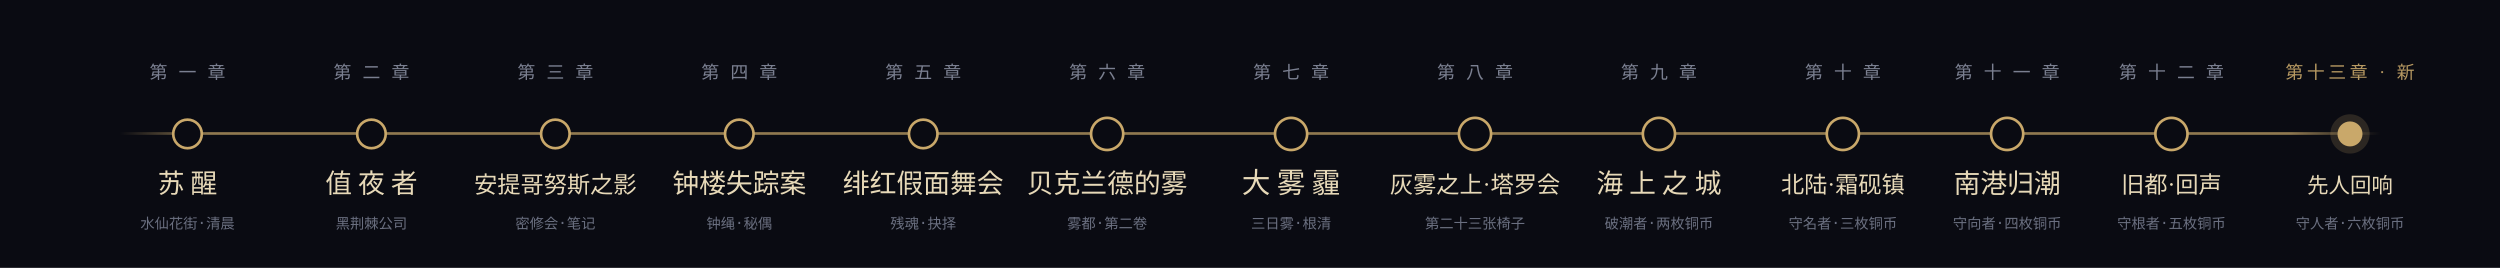
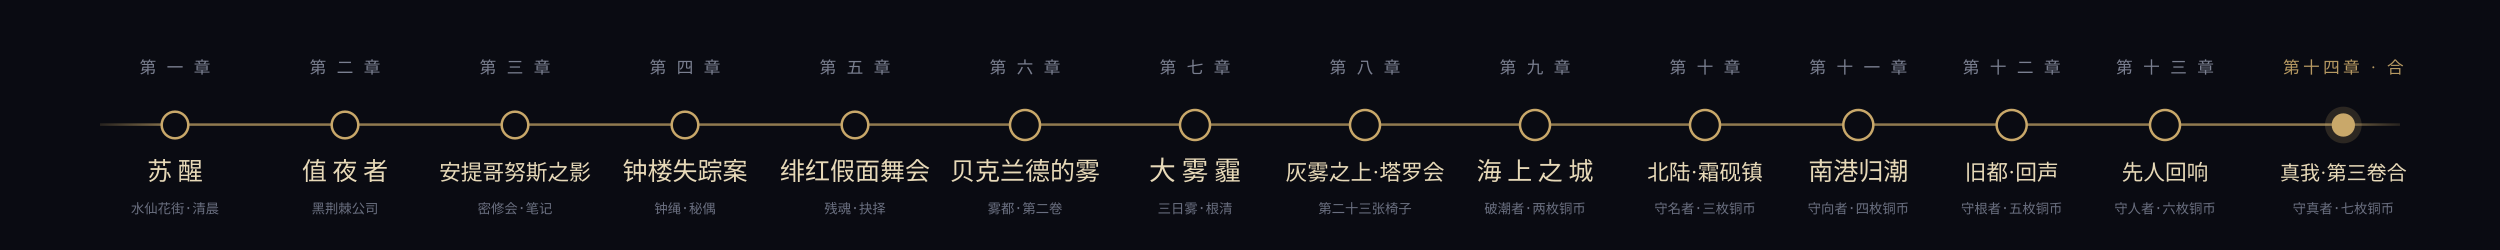
- <svg xmlns="http://www.w3.org/2000/svg" viewBox="0 0 1400 150" width="100%" role="img" aria-label="十三章剧情脉络：苏醒、值夜者、安提哥努斯之影、钟楼失踪案、绯红假面舞会、贝克兰德的雾、大雾霾、灰雾之上·塔罗会、海上之城、北陆·霜砚镇、南港归潮、旧都·回声、灰原骨冢·先人回响">
+ <svg xmlns="http://www.w3.org/2000/svg" viewBox="0 0 1500 150" width="100%" role="img" aria-label="十四章剧情脉络：苏醒、值夜者、安提哥努斯之影、钟楼失踪案、绯红假面舞会、贝克兰德的雾、大雾霾、灰雾之上·塔罗会、海上之城、北陆·霜砚镇、南港归潮、旧都·回声、灰原骨冢·先人回响、灰雾深处·真我">
  <defs>
    <linearGradient id="line" x1="0" y1="0" x2="1" y2="0">
      <stop offset="0" stop-color="#c9a86a" stop-opacity="0" />
      <stop offset="0.04" stop-color="#c9a86a" stop-opacity="0.7" />
      <stop offset="0.96" stop-color="#c9a86a" stop-opacity="0.7" />
      <stop offset="1" stop-color="#c9a86a" stop-opacity="0" />
    </linearGradient>
  </defs>
-   <rect width="1400" height="150" fill="#0a0b12" />
-   <rect x="60" y="74" width="1280" height="1.5" fill="url(#line)" />
+   <rect width="1500" height="150" fill="#0a0b12" />
+   <rect x="60" y="74" width="1380" height="1.5" fill="url(#line)" />
  <g font-family="Georgia, 'Times New Roman', serif" text-rendering="geometricPrecision">
    <circle cx="105" cy="75" r="8" fill="#0a0b12" stroke="#c9a86a" stroke-width="1.5" />
    <text x="105" y="44" text-anchor="middle" font-size="10" letter-spacing="2" fill="#7a7f90">第 一 章</text>
    <text x="105" y="108" text-anchor="middle" font-size="15" fill="#e7d9b8">苏 醒</text>
    <text x="105" y="128" text-anchor="middle" font-family="ui-monospace, Menlo, monospace" font-size="8" fill="#6a6f80">水仙花街·清晨</text>
-     <circle cx="208" cy="75" r="8" fill="#0a0b12" stroke="#c9a86a" stroke-width="1.5" />
-     <text x="208" y="44" text-anchor="middle" font-size="10" letter-spacing="2" fill="#7a7f90">第 二 章</text>
-     <text x="208" y="108" text-anchor="middle" font-size="15" fill="#e7d9b8">值 夜 者</text>
-     <text x="208" y="128" text-anchor="middle" font-family="ui-monospace, Menlo, monospace" font-size="8" fill="#6a6f80">黑荆棘公司</text>
-     <circle cx="311" cy="75" r="8" fill="#0a0b12" stroke="#c9a86a" stroke-width="1.5" />
-     <text x="311" y="44" text-anchor="middle" font-size="10" letter-spacing="2" fill="#7a7f90">第 三 章</text>
-     <text x="311" y="108" text-anchor="middle" font-size="13" fill="#e7d9b8">安提哥努斯之影</text>
-     <text x="311" y="128" text-anchor="middle" font-family="ui-monospace, Menlo, monospace" font-size="8" fill="#6a6f80">密修会·笔记</text>
-     <circle cx="414" cy="75" r="8" fill="#0a0b12" stroke="#c9a86a" stroke-width="1.5" />
-     <text x="414" y="44" text-anchor="middle" font-size="10" letter-spacing="2" fill="#7a7f90">第 四 章</text>
-     <text x="414" y="108" text-anchor="middle" font-size="15" fill="#e7d9b8">钟楼失踪案</text>
-     <text x="414" y="128" text-anchor="middle" font-family="ui-monospace, Menlo, monospace" font-size="8" fill="#6a6f80">钟绳·秘偶</text>
-     <circle cx="517" cy="75" r="8" fill="#0a0b12" stroke="#c9a86a" stroke-width="1.5" />
-     <text x="517" y="44" text-anchor="middle" font-size="10" letter-spacing="2" fill="#7a7f90">第 五 章</text>
-     <text x="517" y="108" text-anchor="middle" font-size="15" fill="#e7d9b8">绯红假面舞会</text>
-     <text x="517" y="128" text-anchor="middle" font-family="ui-monospace, Menlo, monospace" font-size="8" fill="#6a6f80">残魂·抉择</text>
-     <circle cx="620" cy="75" r="9" fill="#0a0b12" stroke="#c9a86a" stroke-width="1.5" />
-     <text x="620" y="44" text-anchor="middle" font-size="10" letter-spacing="2" fill="#7a7f90">第 六 章</text>
-     <text x="620" y="108" text-anchor="middle" font-size="15" fill="#e7d9b8">贝克兰德的雾</text>
-     <text x="620" y="128" text-anchor="middle" font-family="ui-monospace, Menlo, monospace" font-size="8" fill="#6a6f80">雾都·第二卷</text>
-     <circle cx="723" cy="75" r="9" fill="#0a0b12" stroke="#c9a86a" stroke-width="1.5" />
-     <text x="723" y="44" text-anchor="middle" font-size="10" letter-spacing="2" fill="#7a7f90">第 七 章</text>
-     <text x="723" y="108" text-anchor="middle" font-size="16" fill="#e7d9b8">大 雾 霾</text>
-     <text x="723" y="128" text-anchor="middle" font-family="ui-monospace, Menlo, monospace" font-size="8" fill="#6a6f80">三日雾·根清</text>
-     <circle cx="826" cy="75" r="9" fill="#0a0b12" stroke="#c9a86a" stroke-width="1.5" />
-     <text x="826" y="44" text-anchor="middle" font-size="10" letter-spacing="2" fill="#7a7f90">第 八 章</text>
-     <text x="826" y="108" text-anchor="middle" font-size="13" fill="#e7d9b8">灰雾之上·塔罗会</text>
-     <text x="826" y="128" text-anchor="middle" font-family="ui-monospace, Menlo, monospace" font-size="8" fill="#6a6f80">第二十三张椅子</text>
-     <circle cx="929" cy="75" r="9" fill="#0a0b12" stroke="#c9a86a" stroke-width="1.5" />
-     <text x="929" y="44" text-anchor="middle" font-size="10" letter-spacing="2" fill="#7a7f90">第 九 章</text>
-     <text x="929" y="108" text-anchor="middle" font-size="15" fill="#e7d9b8">海 上 之 城</text>
-     <text x="929" y="128" text-anchor="middle" font-family="ui-monospace, Menlo, monospace" font-size="8" fill="#6a6f80">破潮者·两枚铜币</text>
-     <circle cx="1032" cy="75" r="9" fill="#0a0b12" stroke="#c9a86a" stroke-width="1.5" />
-     <text x="1032" y="44" text-anchor="middle" font-size="10" letter-spacing="2" fill="#7a7f90">第 十 章</text>
-     <text x="1032" y="108" text-anchor="middle" font-size="13" fill="#e7d9b8">北陆·霜砚镇</text>
-     <text x="1032" y="128" text-anchor="middle" font-family="ui-monospace, Menlo, monospace" font-size="8" fill="#6a6f80">守名者·三枚铜币</text>
-     <circle cx="1124" cy="75" r="9" fill="#0a0b12" stroke="#c9a86a" stroke-width="1.5" />
-     <text x="1124" y="44" text-anchor="middle" font-size="10" letter-spacing="2" fill="#7a7f90">第 十 一 章</text>
-     <text x="1124" y="108" text-anchor="middle" font-size="15" fill="#e7d9b8">南港归潮</text>
-     <text x="1124" y="128" text-anchor="middle" font-family="ui-monospace, Menlo, monospace" font-size="8" fill="#6a6f80">守向者·四枚铜币</text>
-     <circle cx="1216" cy="75" r="9" fill="#0a0b12" stroke="#c9a86a" stroke-width="1.5" />
-     <text x="1216" y="44" text-anchor="middle" font-size="10" letter-spacing="2" fill="#7a7f90">第 十 二 章</text>
-     <text x="1216" y="108" text-anchor="middle" font-size="13" fill="#e7d9b8">旧都·回声</text>
-     <text x="1216" y="128" text-anchor="middle" font-family="ui-monospace, Menlo, monospace" font-size="8" fill="#6a6f80">守根者·五枚铜币</text>
-     <circle cx="1316" cy="75" r="11" fill="#c9a86a" opacity="0.18" />
-     <circle cx="1316" cy="75" r="7" fill="#c9a86a" />
-     <text x="1316" y="44" text-anchor="middle" font-size="10" letter-spacing="2" fill="#c9a86a" opacity="0.9">第十三章 · 新</text>
-     <text x="1316" y="108" text-anchor="middle" font-size="12" fill="#e7d9b8">先人回响</text>
-     <text x="1316" y="128" text-anchor="middle" font-family="ui-monospace, Menlo, monospace" font-size="8" fill="#6a6f80">守人者·六枚铜币</text>
+     <circle cx="207" cy="75" r="8" fill="#0a0b12" stroke="#c9a86a" stroke-width="1.5" />
+     <text x="207" y="44" text-anchor="middle" font-size="10" letter-spacing="2" fill="#7a7f90">第 二 章</text>
+     <text x="207" y="108" text-anchor="middle" font-size="15" fill="#e7d9b8">值 夜 者</text>
+     <text x="207" y="128" text-anchor="middle" font-family="ui-monospace, Menlo, monospace" font-size="8" fill="#6a6f80">黑荆棘公司</text>
+     <circle cx="309" cy="75" r="8" fill="#0a0b12" stroke="#c9a86a" stroke-width="1.5" />
+     <text x="309" y="44" text-anchor="middle" font-size="10" letter-spacing="2" fill="#7a7f90">第 三 章</text>
+     <text x="309" y="108" text-anchor="middle" font-size="13" fill="#e7d9b8">安提哥努斯之影</text>
+     <text x="309" y="128" text-anchor="middle" font-family="ui-monospace, Menlo, monospace" font-size="8" fill="#6a6f80">密修会·笔记</text>
+     <circle cx="411" cy="75" r="8" fill="#0a0b12" stroke="#c9a86a" stroke-width="1.5" />
+     <text x="411" y="44" text-anchor="middle" font-size="10" letter-spacing="2" fill="#7a7f90">第 四 章</text>
+     <text x="411" y="108" text-anchor="middle" font-size="15" fill="#e7d9b8">钟楼失踪案</text>
+     <text x="411" y="128" text-anchor="middle" font-family="ui-monospace, Menlo, monospace" font-size="8" fill="#6a6f80">钟绳·秘偶</text>
+     <circle cx="513" cy="75" r="8" fill="#0a0b12" stroke="#c9a86a" stroke-width="1.5" />
+     <text x="513" y="44" text-anchor="middle" font-size="10" letter-spacing="2" fill="#7a7f90">第 五 章</text>
+     <text x="513" y="108" text-anchor="middle" font-size="15" fill="#e7d9b8">绯红假面舞会</text>
+     <text x="513" y="128" text-anchor="middle" font-family="ui-monospace, Menlo, monospace" font-size="8" fill="#6a6f80">残魂·抉择</text>
+     <circle cx="615" cy="75" r="9" fill="#0a0b12" stroke="#c9a86a" stroke-width="1.5" />
+     <text x="615" y="44" text-anchor="middle" font-size="10" letter-spacing="2" fill="#7a7f90">第 六 章</text>
+     <text x="615" y="108" text-anchor="middle" font-size="15" fill="#e7d9b8">贝克兰德的雾</text>
+     <text x="615" y="128" text-anchor="middle" font-family="ui-monospace, Menlo, monospace" font-size="8" fill="#6a6f80">雾都·第二卷</text>
+     <circle cx="717" cy="75" r="9" fill="#0a0b12" stroke="#c9a86a" stroke-width="1.5" />
+     <text x="717" y="44" text-anchor="middle" font-size="10" letter-spacing="2" fill="#7a7f90">第 七 章</text>
+     <text x="717" y="108" text-anchor="middle" font-size="16" fill="#e7d9b8">大 雾 霾</text>
+     <text x="717" y="128" text-anchor="middle" font-family="ui-monospace, Menlo, monospace" font-size="8" fill="#6a6f80">三日雾·根清</text>
+     <circle cx="819" cy="75" r="9" fill="#0a0b12" stroke="#c9a86a" stroke-width="1.5" />
+     <text x="819" y="44" text-anchor="middle" font-size="10" letter-spacing="2" fill="#7a7f90">第 八 章</text>
+     <text x="819" y="108" text-anchor="middle" font-size="13" fill="#e7d9b8">灰雾之上·塔罗会</text>
+     <text x="819" y="128" text-anchor="middle" font-family="ui-monospace, Menlo, monospace" font-size="8" fill="#6a6f80">第二十三张椅子</text>
+     <circle cx="921" cy="75" r="9" fill="#0a0b12" stroke="#c9a86a" stroke-width="1.5" />
+     <text x="921" y="44" text-anchor="middle" font-size="10" letter-spacing="2" fill="#7a7f90">第 九 章</text>
+     <text x="921" y="108" text-anchor="middle" font-size="15" fill="#e7d9b8">海 上 之 城</text>
+     <text x="921" y="128" text-anchor="middle" font-family="ui-monospace, Menlo, monospace" font-size="8" fill="#6a6f80">破潮者·两枚铜币</text>
+     <circle cx="1023" cy="75" r="9" fill="#0a0b12" stroke="#c9a86a" stroke-width="1.5" />
+     <text x="1023" y="44" text-anchor="middle" font-size="10" letter-spacing="2" fill="#7a7f90">第 十 章</text>
+     <text x="1023" y="108" text-anchor="middle" font-size="13" fill="#e7d9b8">北陆·霜砚镇</text>
+     <text x="1023" y="128" text-anchor="middle" font-family="ui-monospace, Menlo, monospace" font-size="8" fill="#6a6f80">守名者·三枚铜币</text>
+     <circle cx="1115" cy="75" r="9" fill="#0a0b12" stroke="#c9a86a" stroke-width="1.5" />
+     <text x="1115" y="44" text-anchor="middle" font-size="10" letter-spacing="2" fill="#7a7f90">第 十 一 章</text>
+     <text x="1115" y="108" text-anchor="middle" font-size="15" fill="#e7d9b8">南港归潮</text>
+     <text x="1115" y="128" text-anchor="middle" font-family="ui-monospace, Menlo, monospace" font-size="8" fill="#6a6f80">守向者·四枚铜币</text>
+     <circle cx="1207" cy="75" r="9" fill="#0a0b12" stroke="#c9a86a" stroke-width="1.5" />
+     <text x="1207" y="44" text-anchor="middle" font-size="10" letter-spacing="2" fill="#7a7f90">第 十 二 章</text>
+     <text x="1207" y="108" text-anchor="middle" font-size="13" fill="#e7d9b8">旧都·回声</text>
+     <text x="1207" y="128" text-anchor="middle" font-family="ui-monospace, Menlo, monospace" font-size="8" fill="#6a6f80">守根者·五枚铜币</text>
+     <circle cx="1299" cy="75" r="9" fill="#0a0b12" stroke="#c9a86a" stroke-width="1.5" />
+     <text x="1299" y="44" text-anchor="middle" font-size="10" letter-spacing="2" fill="#7a7f90">第 十 三 章</text>
+     <text x="1299" y="108" text-anchor="middle" font-size="13" fill="#e7d9b8">先人回响</text>
+     <text x="1299" y="128" text-anchor="middle" font-family="ui-monospace, Menlo, monospace" font-size="8" fill="#6a6f80">守人者·六枚铜币</text>
+     <circle cx="1406" cy="75" r="11" fill="#c9a86a" opacity="0.18" />
+     <circle cx="1406" cy="75" r="7" fill="#c9a86a" />
+     <text x="1406" y="44" text-anchor="middle" font-size="10" letter-spacing="2" fill="#c9a86a" opacity="0.9">第十四章 · 合</text>
+     <text x="1406" y="108" text-anchor="middle" font-size="12" fill="#e7d9b8">真我·第三卷合</text>
+     <text x="1406" y="128" text-anchor="middle" font-family="ui-monospace, Menlo, monospace" font-size="8" fill="#6a6f80">守真者·七枚铜币</text>
  </g>
</svg>
